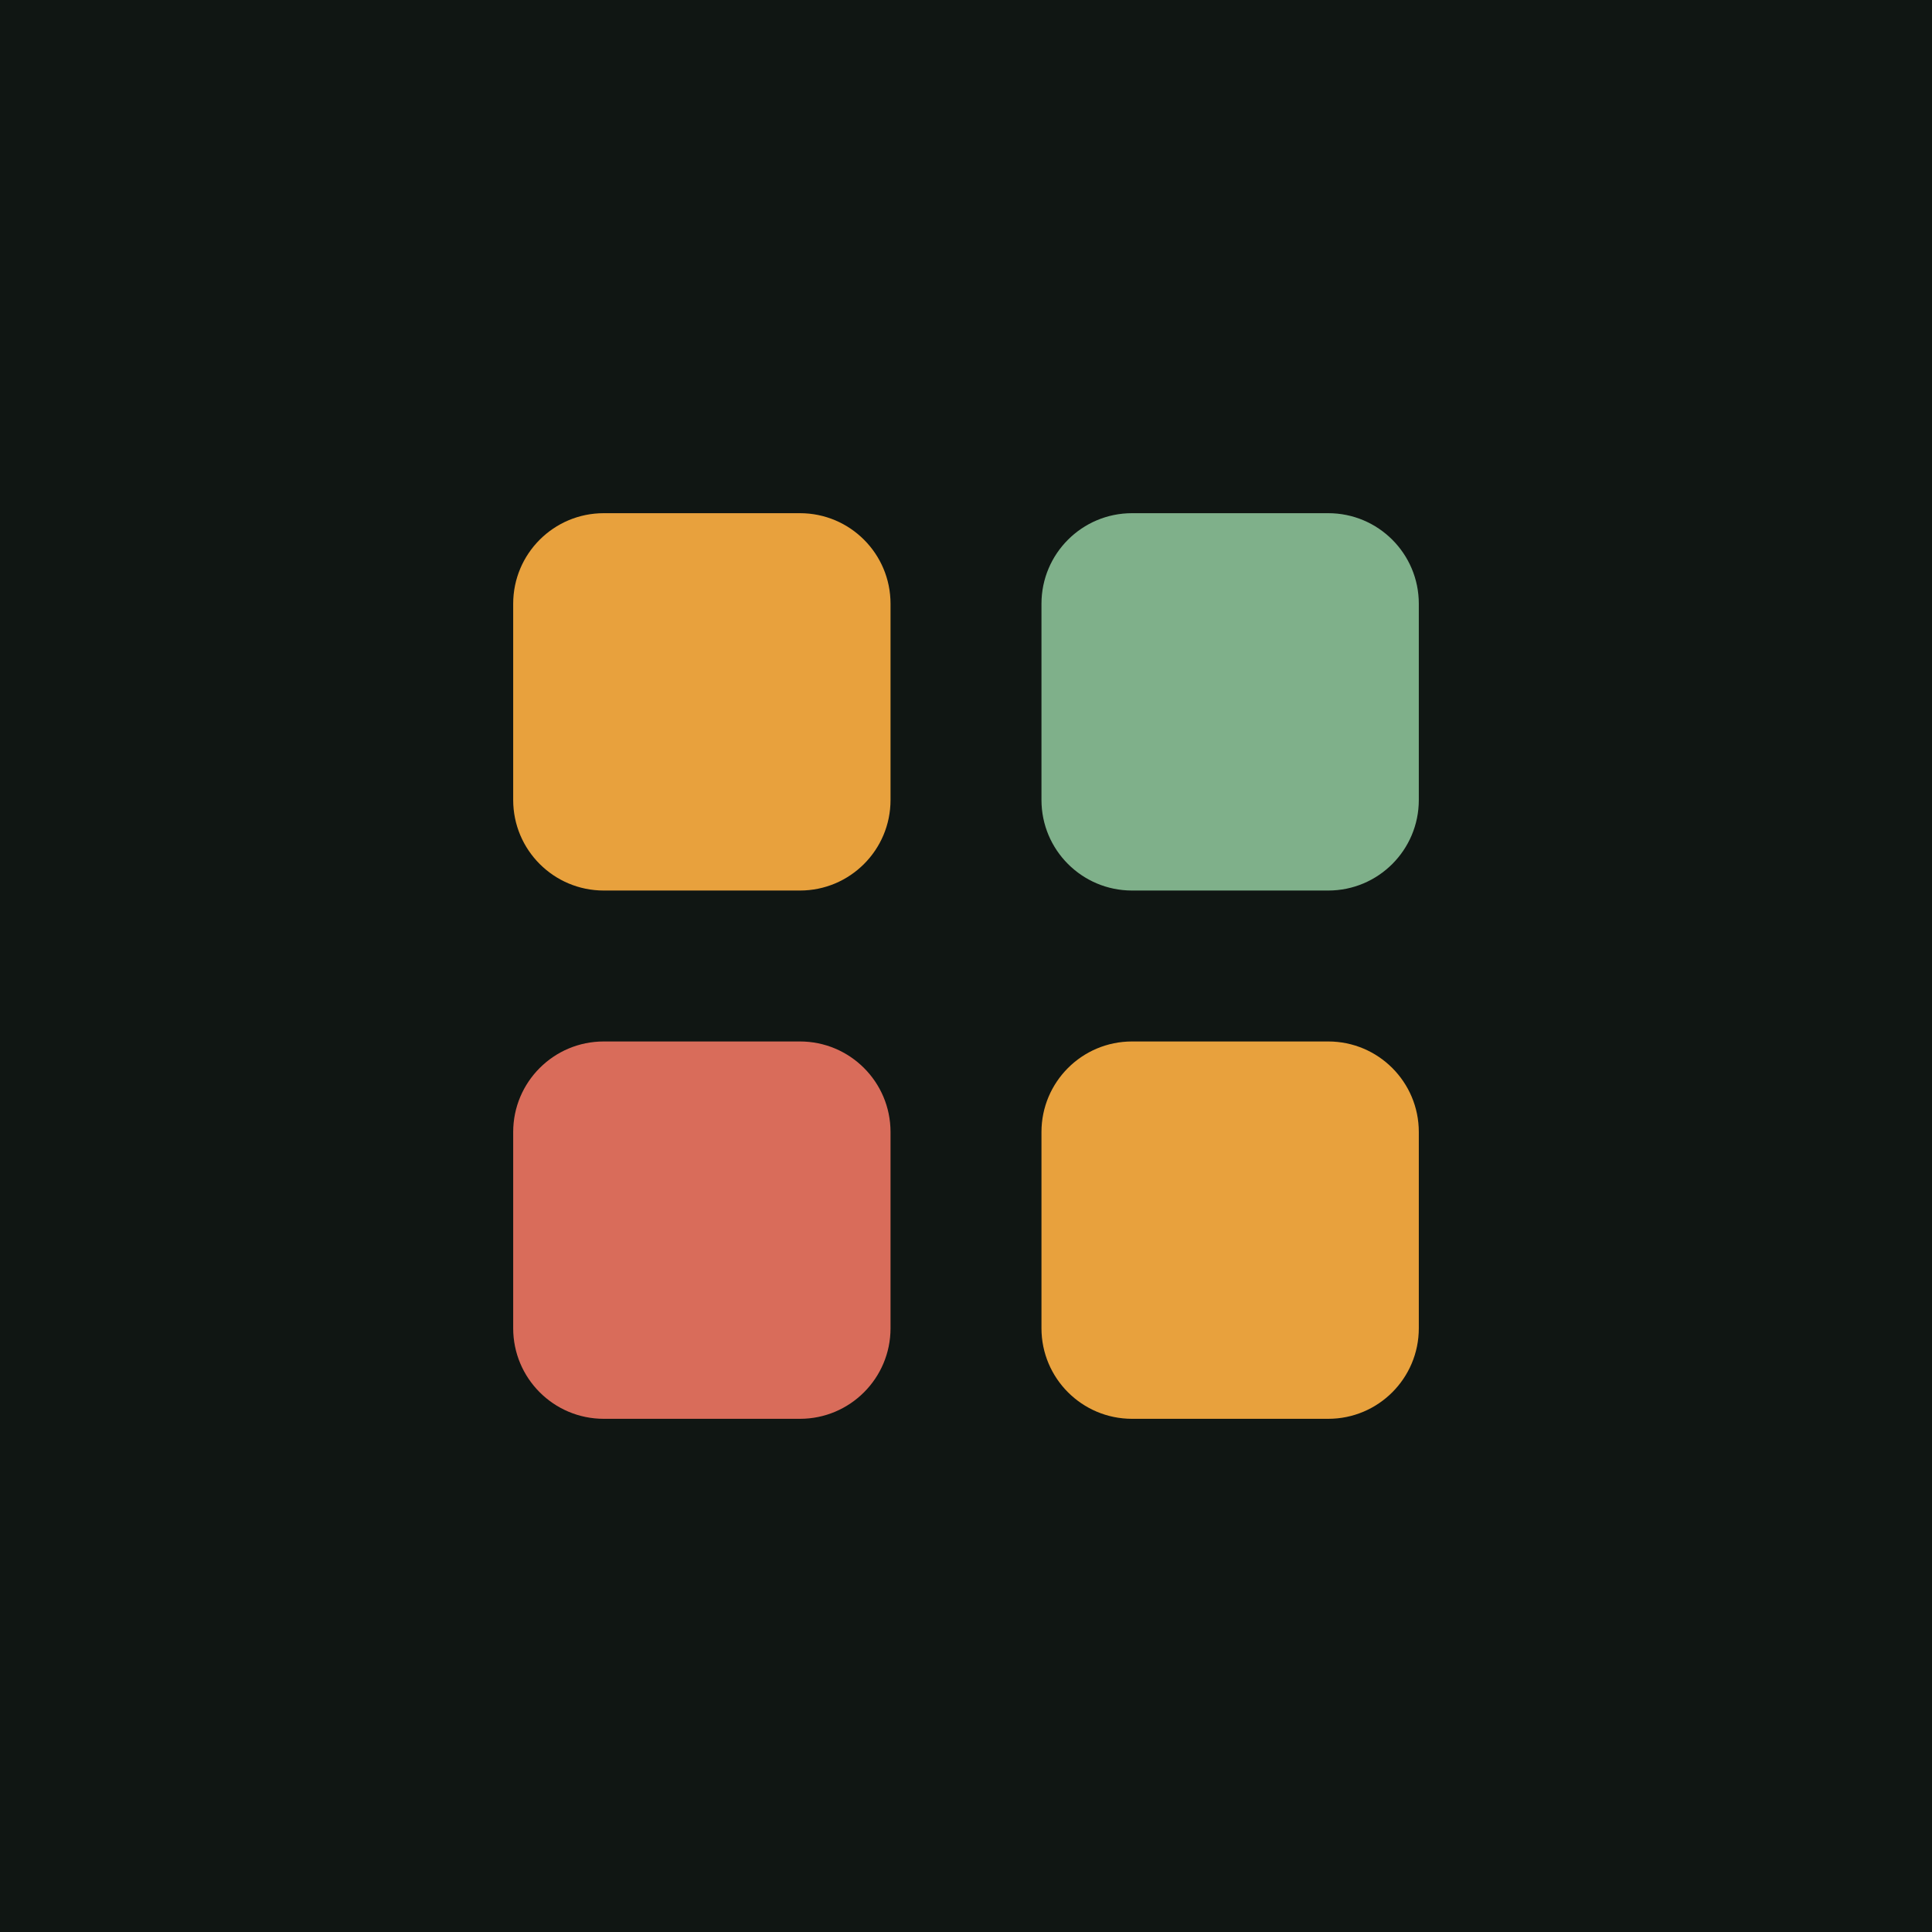
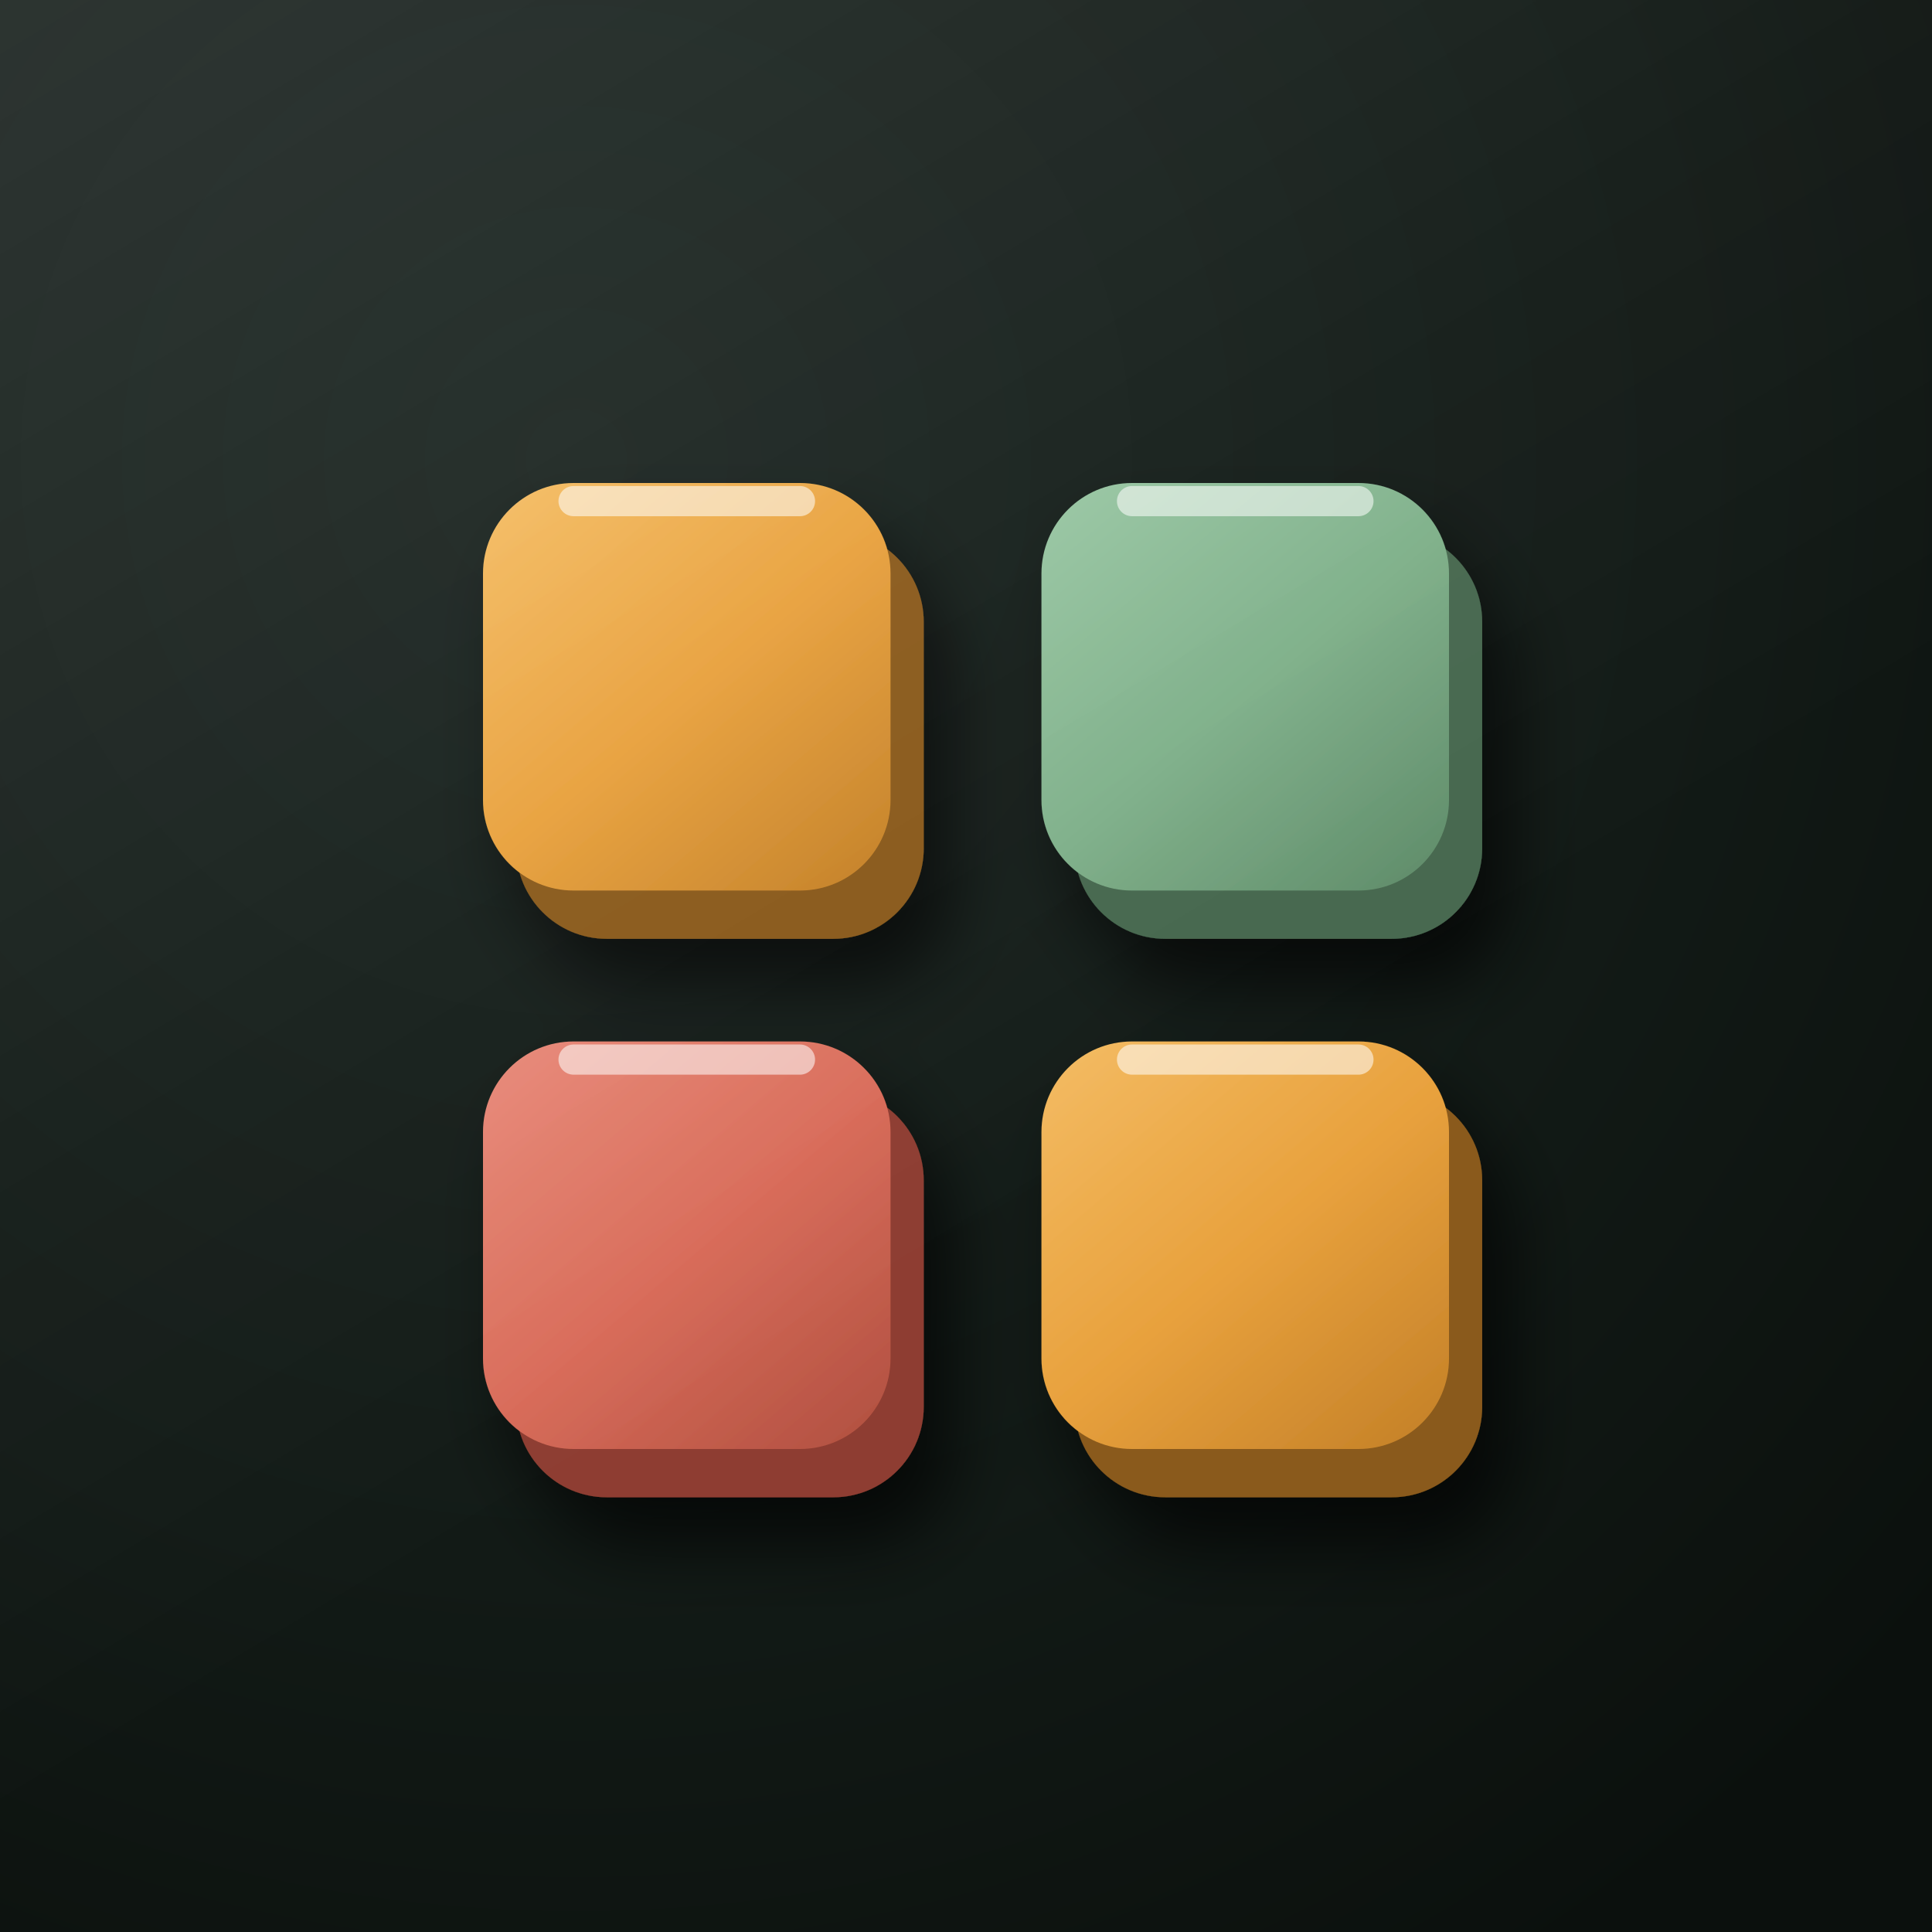
<svg xmlns="http://www.w3.org/2000/svg" viewBox="0 0 64 64">
-   <rect width="64" height="64" fill="#101613" />
-   <rect x="17" y="17" width="12.5" height="12.5" rx="3" fill="#e8a13d" />
-   <rect x="34.5" y="17" width="12.5" height="12.5" rx="3" fill="#7fb08a" />
-   <rect x="17" y="34.5" width="12.5" height="12.5" rx="3" fill="#d96c5a" />
-   <rect x="34.5" y="34.5" width="12.5" height="12.5" rx="3" fill="#e8a13d" />
+   <defs>
+     <radialGradient id="bg" cx="30%" cy="24%" r="92%">
+       <stop offset="0%" stop-color="#1b2521" />
+       <stop offset="62%" stop-color="#121a16" />
+       <stop offset="100%" stop-color="#0b100d" />
+     </radialGradient>
+     <linearGradient id="amberF" x1="0" y1="0" x2="0.85" y2="1">
+       <stop offset="0%" stop-color="#f4bc63" />
+       <stop offset="55%" stop-color="#e8a13d" />
+       <stop offset="100%" stop-color="#c8842a" />
+     </linearGradient>
+     <linearGradient id="greenF" x1="0" y1="0" x2="0.85" y2="1">
+       <stop offset="0%" stop-color="#9ac7a4" />
+       <stop offset="55%" stop-color="#7fb08a" />
+       <stop offset="100%" stop-color="#628f6c" />
+     </linearGradient>
+     <linearGradient id="clayF" x1="0" y1="0" x2="0.85" y2="1">
+       <stop offset="0%" stop-color="#e88b7a" />
+       <stop offset="55%" stop-color="#d96c5a" />
+       <stop offset="100%" stop-color="#b55343" />
+     </linearGradient>
+     <filter id="drop" x="-40%" y="-40%" width="190%" height="190%">
+       <feDropShadow dx="0.9" dy="1.6" stdDeviation="1.2" flood-color="#000" flood-opacity="0.68" />
+     </filter>
+     <linearGradient id="sheen" x1="0" y1="0" x2="0.6" y2="1">
+       <stop offset="0%" stop-color="#ffffff" stop-opacity="0.10" />
+       <stop offset="45%" stop-color="#ffffff" stop-opacity="0.03" />
+       <stop offset="70%" stop-color="#ffffff" stop-opacity="0" />
+     </linearGradient>
+   </defs>
+   <rect width="64" height="64" fill="url(#bg)" />
+   <g filter="url(#drop)">
+     <rect x="17.1" y="17.6" width="13.5" height="13.5" rx="3" fill="#8a5a1c" />
+     <rect x="16" y="16" width="13.5" height="13.5" rx="3" fill="url(#amberF)" />
+     <path d="M19 16.6h7.5" stroke="#fff" stroke-opacity="0.55" stroke-width="1.0" stroke-linecap="round" fill="none" />
+     <rect x="35.6" y="17.6" width="13.5" height="13.5" rx="3" fill="#47684f" />
+     <rect x="34.5" y="16" width="13.5" height="13.5" rx="3" fill="url(#greenF)" />
+     <path d="M37.5 16.6h7.5" stroke="#fff" stroke-opacity="0.55" stroke-width="1.0" stroke-linecap="round" fill="none" />
+     <rect x="17.1" y="36.1" width="13.5" height="13.5" rx="3" fill="#8e3d30" />
+     <rect x="16" y="34.5" width="13.5" height="13.5" rx="3" fill="url(#clayF)" />
+     <path d="M19 35.1h7.5" stroke="#fff" stroke-opacity="0.55" stroke-width="1.0" stroke-linecap="round" fill="none" />
+     <rect x="35.6" y="36.1" width="13.5" height="13.5" rx="3" fill="#8a5a1c" />
+     <rect x="34.5" y="34.5" width="13.5" height="13.5" rx="3" fill="url(#amberF)" />
+     <path d="M37.5 35.1h7.5" stroke="#fff" stroke-opacity="0.55" stroke-width="1.0" stroke-linecap="round" fill="none" />
+   </g>
+   <rect width="64" height="64" fill="url(#sheen)" />
</svg>
